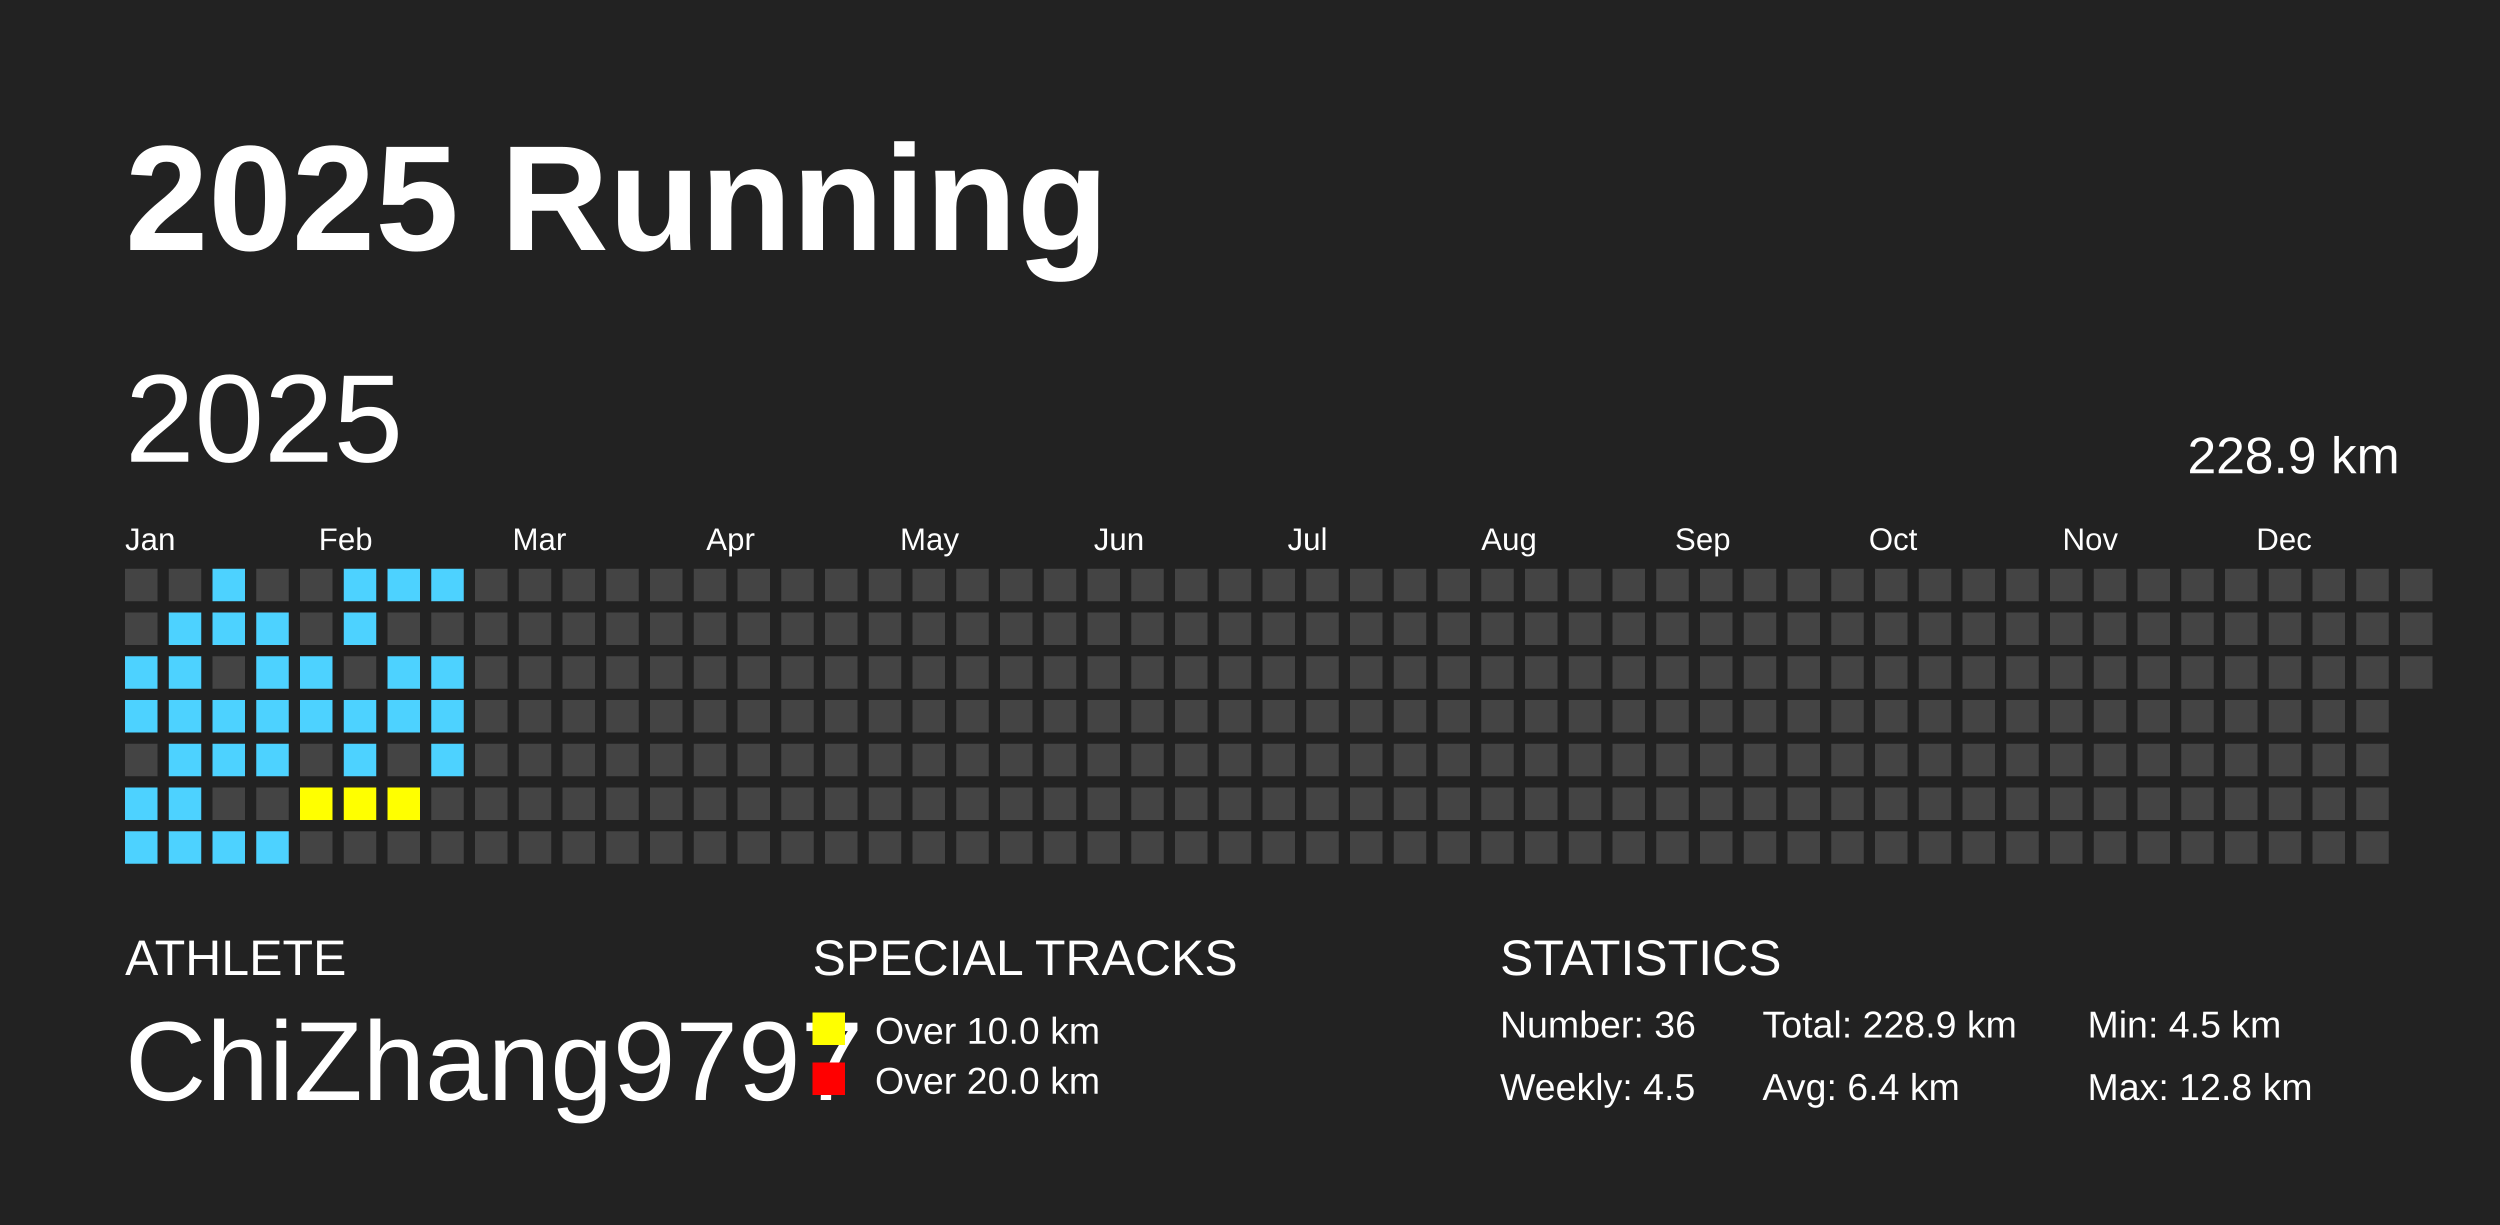
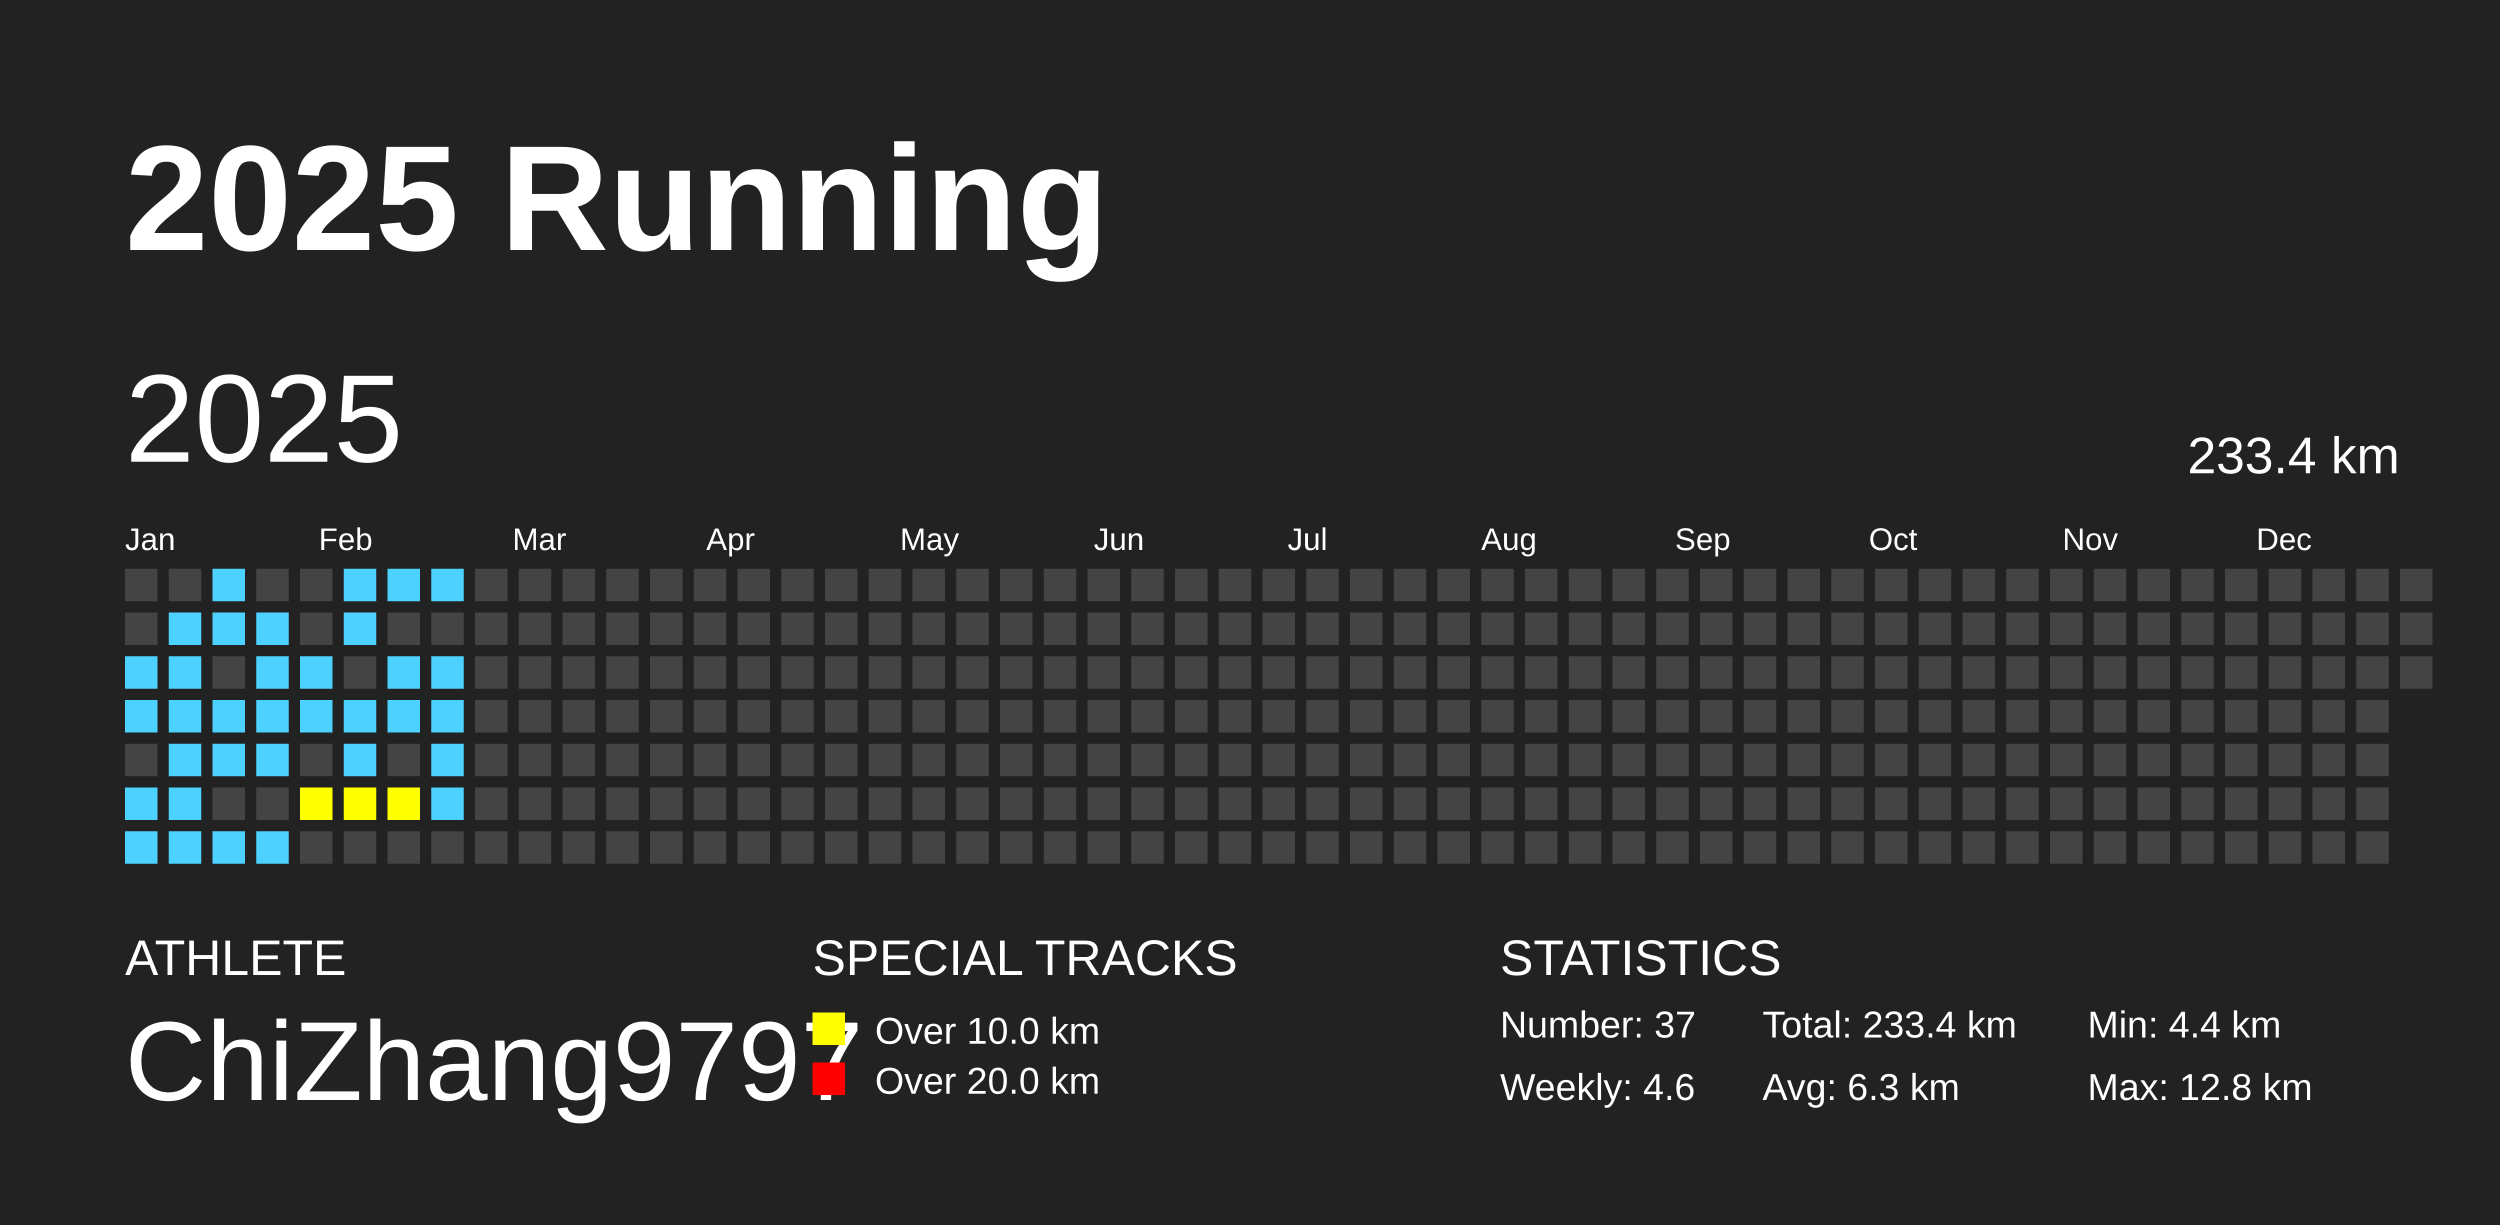
<svg xmlns="http://www.w3.org/2000/svg" baseProfile="full" height="98mm" version="1.1" viewBox="0,0,200,98" width="200mm">
  <defs />
  <rect fill="#222222" height="98" width="200" x="0" y="0" />
  <text fill="#FFFFFF" style="font-size:12px; font-family:Arial; font-weight:bold;" x="10" y="20">2025 Running</text>
  <text fill="#FFFFFF" style="font-size:4px; font-family:Arial" x="10" y="78">ATHLETE</text>
  <text fill="#FFFFFF" style="font-size:9px; font-family:Arial" x="10" y="88">ChiZhang9797</text>
  <text fill="#FFFFFF" style="font-size:4px; font-family:Arial" x="65" y="78">SPECIAL TRACKS</text>
  <rect fill="yellow" height="2.6" width="2.6" x="65" y="81" />
  <text fill="#FFFFFF" style="font-size:3px; font-family:Arial" x="70" y="83.5">Over 10.0 km</text>
  <rect fill="red" height="2.6" width="2.6" x="65" y="85" />
  <text fill="#FFFFFF" style="font-size:3px; font-family:Arial" x="70" y="87.5">Over 20.0 km</text>
  <text fill="#FFFFFF" style="font-size:4px; font-family:Arial" x="120" y="78">STATISTICS</text>
-   <text fill="#FFFFFF" style="font-size:3px; font-family:Arial" x="120" y="83">Number: 36</text>
-   <text fill="#FFFFFF" style="font-size:3px; font-family:Arial" x="120" y="88">Weekly: 4.5</text>
-   <text fill="#FFFFFF" style="font-size:3px; font-family:Arial" x="141" y="83">Total: 228.9 km</text>
-   <text fill="#FFFFFF" style="font-size:3px; font-family:Arial" x="141" y="88">Avg: 6.4 km</text>
-   <text fill="#FFFFFF" style="font-size:3px; font-family:Arial" x="167" y="83">Min: 4.5 km</text>
+   <text fill="#FFFFFF" style="font-size:3px; font-family:Arial" x="120" y="83">Number: 37</text>
+   <text fill="#FFFFFF" style="font-size:3px; font-family:Arial" x="120" y="88">Weekly: 4.6</text>
+   <text fill="#FFFFFF" style="font-size:3px; font-family:Arial" x="141" y="83">Total: 233.4 km</text>
+   <text fill="#FFFFFF" style="font-size:3px; font-family:Arial" x="141" y="88">Avg: 6.3 km</text>
+   <text fill="#FFFFFF" style="font-size:3px; font-family:Arial" x="167" y="83">Min: 4.4 km</text>
  <text fill="#FFFFFF" style="font-size:3px; font-family:Arial" x="167" y="88">Max: 12.8 km</text>
  <text dominant-baseline="hanging" fill="#FFFFFF" style="font-size:10.0px; font-family:Arial;" x="10" y="30">2025</text>
-   <text dominant-baseline="hanging" fill="#FFFFFF" style="font-size:4.125px; font-family:Arial;" x="175" y="35">228.9 km</text>
+   <text dominant-baseline="hanging" fill="#FFFFFF" style="font-size:4.125px; font-family:Arial;" x="175" y="35">233.4 km</text>
  <text fill="#FFFFFF" style="font-size:2.5px; font-family:Arial" x="10.0" y="44">Jan</text>
  <text fill="#FFFFFF" style="font-size:2.5px; font-family:Arial" x="25.5" y="44">Feb</text>
  <text fill="#FFFFFF" style="font-size:2.5px; font-family:Arial" x="41.0" y="44">Mar</text>
  <text fill="#FFFFFF" style="font-size:2.5px; font-family:Arial" x="56.5" y="44">Apr</text>
  <text fill="#FFFFFF" style="font-size:2.5px; font-family:Arial" x="72.0" y="44">May</text>
  <text fill="#FFFFFF" style="font-size:2.5px; font-family:Arial" x="87.5" y="44">Jun</text>
  <text fill="#FFFFFF" style="font-size:2.5px; font-family:Arial" x="103.0" y="44">Jul</text>
  <text fill="#FFFFFF" style="font-size:2.5px; font-family:Arial" x="118.5" y="44">Aug</text>
  <text fill="#FFFFFF" style="font-size:2.5px; font-family:Arial" x="134.0" y="44">Sep</text>
  <text fill="#FFFFFF" style="font-size:2.5px; font-family:Arial" x="149.5" y="44">Oct</text>
  <text fill="#FFFFFF" style="font-size:2.5px; font-family:Arial" x="165.0" y="44">Nov</text>
  <text fill="#FFFFFF" style="font-size:2.5px; font-family:Arial" x="180.5" y="44">Dec</text>
  <rect fill="#444444" height="2.6" width="2.6" x="10.0" y="45.5" />
  <rect fill="#444444" height="2.6" width="2.6" x="10.0" y="49.0" />
  <rect fill="#4DD2FF" height="2.6" width="2.6" x="10.0" y="52.5" />
  <rect fill="#4DD2FF" height="2.6" width="2.6" x="10.0" y="56.0" />
  <rect fill="#444444" height="2.6" width="2.6" x="10.0" y="59.5" />
  <rect fill="#4DD2FF" height="2.6" width="2.6" x="10.0" y="63.0" />
  <rect fill="#4DD2FF" height="2.6" width="2.6" x="10.0" y="66.5" />
  <rect fill="#444444" height="2.6" width="2.6" x="13.5" y="45.5" />
  <rect fill="#4DD2FF" height="2.6" width="2.6" x="13.5" y="49.0" />
  <rect fill="#4DD2FF" height="2.6" width="2.6" x="13.5" y="52.5" />
  <rect fill="#4DD2FF" height="2.6" width="2.6" x="13.5" y="56.0" />
  <rect fill="#4DD2FF" height="2.6" width="2.6" x="13.5" y="59.5" />
  <rect fill="#4DD2FF" height="2.6" width="2.6" x="13.5" y="63.0" />
  <rect fill="#4DD2FF" height="2.6" width="2.6" x="13.5" y="66.5" />
  <rect fill="#4DD2FF" height="2.6" width="2.6" x="17.0" y="45.5" />
  <rect fill="#4DD2FF" height="2.6" width="2.6" x="17.0" y="49.0" />
  <rect fill="#444444" height="2.6" width="2.6" x="17.0" y="52.5" />
  <rect fill="#4DD2FF" height="2.6" width="2.6" x="17.0" y="56.0" />
  <rect fill="#4DD2FF" height="2.6" width="2.6" x="17.0" y="59.5" />
  <rect fill="#444444" height="2.6" width="2.6" x="17.0" y="63.0" />
  <rect fill="#4DD2FF" height="2.6" width="2.6" x="17.0" y="66.5" />
  <rect fill="#444444" height="2.6" width="2.6" x="20.5" y="45.5" />
  <rect fill="#4DD2FF" height="2.6" width="2.6" x="20.5" y="49.0" />
  <rect fill="#4DD2FF" height="2.6" width="2.6" x="20.5" y="52.5" />
  <rect fill="#4DD2FF" height="2.6" width="2.6" x="20.5" y="56.0" />
  <rect fill="#4DD2FF" height="2.6" width="2.6" x="20.5" y="59.5" />
  <rect fill="#444444" height="2.6" width="2.6" x="20.5" y="63.0" />
  <rect fill="#4DD2FF" height="2.6" width="2.6" x="20.5" y="66.5" />
  <rect fill="#444444" height="2.6" width="2.6" x="24.0" y="45.5" />
  <rect fill="#444444" height="2.6" width="2.6" x="24.0" y="49.0" />
  <rect fill="#4DD2FF" height="2.6" width="2.6" x="24.0" y="52.5" />
  <rect fill="#4DD2FF" height="2.6" width="2.6" x="24.0" y="56.0" />
  <rect fill="#444444" height="2.6" width="2.6" x="24.0" y="59.5" />
  <rect fill="yellow" height="2.6" width="2.6" x="24.0" y="63.0" />
  <rect fill="#444444" height="2.6" width="2.6" x="24.0" y="66.5" />
  <rect fill="#4DD2FF" height="2.6" width="2.6" x="27.5" y="45.5" />
  <rect fill="#4DD2FF" height="2.6" width="2.6" x="27.5" y="49.0" />
  <rect fill="#444444" height="2.6" width="2.6" x="27.5" y="52.5" />
  <rect fill="#4DD2FF" height="2.6" width="2.6" x="27.5" y="56.0" />
  <rect fill="#4DD2FF" height="2.6" width="2.6" x="27.5" y="59.5" />
  <rect fill="yellow" height="2.6" width="2.6" x="27.5" y="63.0" />
  <rect fill="#444444" height="2.6" width="2.6" x="27.5" y="66.5" />
  <rect fill="#4DD2FF" height="2.6" width="2.6" x="31.0" y="45.5" />
  <rect fill="#444444" height="2.6" width="2.6" x="31.0" y="49.0" />
  <rect fill="#4DD2FF" height="2.6" width="2.6" x="31.0" y="52.5" />
  <rect fill="#4DD2FF" height="2.6" width="2.6" x="31.0" y="56.0" />
  <rect fill="#444444" height="2.6" width="2.6" x="31.0" y="59.5" />
  <rect fill="yellow" height="2.6" width="2.6" x="31.0" y="63.0" />
  <rect fill="#444444" height="2.6" width="2.6" x="31.0" y="66.5" />
  <rect fill="#4DD2FF" height="2.6" width="2.6" x="34.5" y="45.5" />
  <rect fill="#444444" height="2.6" width="2.6" x="34.5" y="49.0" />
  <rect fill="#4DD2FF" height="2.6" width="2.6" x="34.5" y="52.5" />
  <rect fill="#4DD2FF" height="2.6" width="2.6" x="34.5" y="56.0" />
  <rect fill="#4DD2FF" height="2.6" width="2.6" x="34.5" y="59.5" />
-   <rect fill="#444444" height="2.6" width="2.6" x="34.5" y="63.0" />
+   <rect fill="#4DD2FF" height="2.6" width="2.6" x="34.5" y="63.0" />
  <rect fill="#444444" height="2.6" width="2.6" x="34.5" y="66.5" />
  <rect fill="#444444" height="2.6" width="2.6" x="38.0" y="45.5" />
  <rect fill="#444444" height="2.6" width="2.6" x="38.0" y="49.0" />
  <rect fill="#444444" height="2.6" width="2.6" x="38.0" y="52.5" />
  <rect fill="#444444" height="2.6" width="2.6" x="38.0" y="56.0" />
  <rect fill="#444444" height="2.6" width="2.6" x="38.0" y="59.5" />
  <rect fill="#444444" height="2.6" width="2.6" x="38.0" y="63.0" />
  <rect fill="#444444" height="2.6" width="2.6" x="38.0" y="66.5" />
  <rect fill="#444444" height="2.6" width="2.6" x="41.5" y="45.5" />
  <rect fill="#444444" height="2.6" width="2.6" x="41.5" y="49.0" />
  <rect fill="#444444" height="2.6" width="2.6" x="41.5" y="52.5" />
  <rect fill="#444444" height="2.6" width="2.6" x="41.5" y="56.0" />
  <rect fill="#444444" height="2.6" width="2.6" x="41.5" y="59.5" />
  <rect fill="#444444" height="2.6" width="2.6" x="41.5" y="63.0" />
  <rect fill="#444444" height="2.6" width="2.6" x="41.5" y="66.5" />
  <rect fill="#444444" height="2.6" width="2.6" x="45.0" y="45.5" />
  <rect fill="#444444" height="2.6" width="2.6" x="45.0" y="49.0" />
  <rect fill="#444444" height="2.6" width="2.6" x="45.0" y="52.5" />
  <rect fill="#444444" height="2.6" width="2.6" x="45.0" y="56.0" />
  <rect fill="#444444" height="2.6" width="2.6" x="45.0" y="59.5" />
  <rect fill="#444444" height="2.6" width="2.6" x="45.0" y="63.0" />
  <rect fill="#444444" height="2.6" width="2.6" x="45.0" y="66.5" />
  <rect fill="#444444" height="2.6" width="2.6" x="48.5" y="45.5" />
  <rect fill="#444444" height="2.6" width="2.6" x="48.5" y="49.0" />
  <rect fill="#444444" height="2.6" width="2.6" x="48.5" y="52.5" />
  <rect fill="#444444" height="2.6" width="2.6" x="48.5" y="56.0" />
  <rect fill="#444444" height="2.6" width="2.6" x="48.5" y="59.5" />
  <rect fill="#444444" height="2.6" width="2.6" x="48.5" y="63.0" />
  <rect fill="#444444" height="2.6" width="2.6" x="48.5" y="66.5" />
  <rect fill="#444444" height="2.6" width="2.6" x="52.0" y="45.5" />
  <rect fill="#444444" height="2.6" width="2.6" x="52.0" y="49.0" />
  <rect fill="#444444" height="2.6" width="2.6" x="52.0" y="52.5" />
  <rect fill="#444444" height="2.6" width="2.6" x="52.0" y="56.0" />
  <rect fill="#444444" height="2.6" width="2.6" x="52.0" y="59.5" />
  <rect fill="#444444" height="2.6" width="2.6" x="52.0" y="63.0" />
  <rect fill="#444444" height="2.6" width="2.6" x="52.0" y="66.5" />
  <rect fill="#444444" height="2.6" width="2.6" x="55.5" y="45.5" />
  <rect fill="#444444" height="2.6" width="2.6" x="55.5" y="49.0" />
  <rect fill="#444444" height="2.6" width="2.6" x="55.5" y="52.5" />
  <rect fill="#444444" height="2.6" width="2.6" x="55.5" y="56.0" />
  <rect fill="#444444" height="2.6" width="2.6" x="55.5" y="59.5" />
  <rect fill="#444444" height="2.6" width="2.6" x="55.5" y="63.0" />
  <rect fill="#444444" height="2.6" width="2.6" x="55.5" y="66.5" />
  <rect fill="#444444" height="2.6" width="2.6" x="59.0" y="45.5" />
  <rect fill="#444444" height="2.6" width="2.6" x="59.0" y="49.0" />
  <rect fill="#444444" height="2.6" width="2.6" x="59.0" y="52.5" />
  <rect fill="#444444" height="2.6" width="2.6" x="59.0" y="56.0" />
  <rect fill="#444444" height="2.6" width="2.6" x="59.0" y="59.5" />
  <rect fill="#444444" height="2.6" width="2.6" x="59.0" y="63.0" />
  <rect fill="#444444" height="2.6" width="2.6" x="59.0" y="66.5" />
  <rect fill="#444444" height="2.6" width="2.6" x="62.5" y="45.5" />
  <rect fill="#444444" height="2.6" width="2.6" x="62.5" y="49.0" />
  <rect fill="#444444" height="2.6" width="2.6" x="62.5" y="52.5" />
  <rect fill="#444444" height="2.6" width="2.6" x="62.5" y="56.0" />
  <rect fill="#444444" height="2.6" width="2.6" x="62.5" y="59.5" />
  <rect fill="#444444" height="2.6" width="2.6" x="62.5" y="63.0" />
  <rect fill="#444444" height="2.6" width="2.6" x="62.5" y="66.5" />
  <rect fill="#444444" height="2.6" width="2.6" x="66.0" y="45.5" />
  <rect fill="#444444" height="2.6" width="2.6" x="66.0" y="49.0" />
  <rect fill="#444444" height="2.6" width="2.6" x="66.0" y="52.5" />
  <rect fill="#444444" height="2.6" width="2.6" x="66.0" y="56.0" />
  <rect fill="#444444" height="2.6" width="2.6" x="66.0" y="59.5" />
  <rect fill="#444444" height="2.6" width="2.6" x="66.0" y="63.0" />
  <rect fill="#444444" height="2.6" width="2.6" x="66.0" y="66.5" />
  <rect fill="#444444" height="2.6" width="2.6" x="69.5" y="45.5" />
  <rect fill="#444444" height="2.6" width="2.6" x="69.5" y="49.0" />
  <rect fill="#444444" height="2.6" width="2.6" x="69.5" y="52.5" />
  <rect fill="#444444" height="2.6" width="2.6" x="69.5" y="56.0" />
  <rect fill="#444444" height="2.6" width="2.6" x="69.5" y="59.5" />
  <rect fill="#444444" height="2.6" width="2.6" x="69.5" y="63.0" />
  <rect fill="#444444" height="2.6" width="2.6" x="69.5" y="66.5" />
  <rect fill="#444444" height="2.6" width="2.6" x="73.0" y="45.5" />
  <rect fill="#444444" height="2.6" width="2.6" x="73.0" y="49.0" />
  <rect fill="#444444" height="2.6" width="2.6" x="73.0" y="52.5" />
  <rect fill="#444444" height="2.6" width="2.6" x="73.0" y="56.0" />
  <rect fill="#444444" height="2.6" width="2.6" x="73.0" y="59.5" />
  <rect fill="#444444" height="2.6" width="2.6" x="73.0" y="63.0" />
  <rect fill="#444444" height="2.6" width="2.6" x="73.0" y="66.5" />
  <rect fill="#444444" height="2.6" width="2.6" x="76.5" y="45.5" />
  <rect fill="#444444" height="2.6" width="2.6" x="76.5" y="49.0" />
  <rect fill="#444444" height="2.6" width="2.6" x="76.5" y="52.5" />
  <rect fill="#444444" height="2.6" width="2.6" x="76.5" y="56.0" />
  <rect fill="#444444" height="2.6" width="2.6" x="76.5" y="59.5" />
  <rect fill="#444444" height="2.6" width="2.6" x="76.5" y="63.0" />
  <rect fill="#444444" height="2.6" width="2.6" x="76.5" y="66.5" />
  <rect fill="#444444" height="2.6" width="2.6" x="80.0" y="45.5" />
  <rect fill="#444444" height="2.6" width="2.6" x="80.0" y="49.0" />
  <rect fill="#444444" height="2.6" width="2.6" x="80.0" y="52.5" />
  <rect fill="#444444" height="2.6" width="2.6" x="80.0" y="56.0" />
  <rect fill="#444444" height="2.6" width="2.6" x="80.0" y="59.5" />
  <rect fill="#444444" height="2.6" width="2.6" x="80.0" y="63.0" />
  <rect fill="#444444" height="2.6" width="2.6" x="80.0" y="66.5" />
  <rect fill="#444444" height="2.6" width="2.6" x="83.5" y="45.5" />
  <rect fill="#444444" height="2.6" width="2.6" x="83.5" y="49.0" />
  <rect fill="#444444" height="2.6" width="2.6" x="83.5" y="52.5" />
  <rect fill="#444444" height="2.6" width="2.6" x="83.5" y="56.0" />
  <rect fill="#444444" height="2.6" width="2.6" x="83.5" y="59.5" />
  <rect fill="#444444" height="2.6" width="2.6" x="83.5" y="63.0" />
  <rect fill="#444444" height="2.6" width="2.6" x="83.5" y="66.5" />
  <rect fill="#444444" height="2.6" width="2.6" x="87.0" y="45.5" />
  <rect fill="#444444" height="2.6" width="2.6" x="87.0" y="49.0" />
  <rect fill="#444444" height="2.6" width="2.6" x="87.0" y="52.5" />
  <rect fill="#444444" height="2.6" width="2.6" x="87.0" y="56.0" />
  <rect fill="#444444" height="2.6" width="2.6" x="87.0" y="59.5" />
  <rect fill="#444444" height="2.6" width="2.6" x="87.0" y="63.0" />
  <rect fill="#444444" height="2.6" width="2.6" x="87.0" y="66.5" />
  <rect fill="#444444" height="2.6" width="2.6" x="90.5" y="45.5" />
  <rect fill="#444444" height="2.6" width="2.6" x="90.5" y="49.0" />
  <rect fill="#444444" height="2.6" width="2.6" x="90.5" y="52.5" />
  <rect fill="#444444" height="2.6" width="2.6" x="90.5" y="56.0" />
  <rect fill="#444444" height="2.6" width="2.6" x="90.5" y="59.5" />
  <rect fill="#444444" height="2.6" width="2.6" x="90.5" y="63.0" />
  <rect fill="#444444" height="2.6" width="2.6" x="90.5" y="66.5" />
  <rect fill="#444444" height="2.6" width="2.6" x="94.0" y="45.5" />
  <rect fill="#444444" height="2.6" width="2.6" x="94.0" y="49.0" />
  <rect fill="#444444" height="2.6" width="2.6" x="94.0" y="52.5" />
  <rect fill="#444444" height="2.6" width="2.6" x="94.0" y="56.0" />
  <rect fill="#444444" height="2.6" width="2.6" x="94.0" y="59.5" />
  <rect fill="#444444" height="2.6" width="2.6" x="94.0" y="63.0" />
  <rect fill="#444444" height="2.6" width="2.6" x="94.0" y="66.5" />
  <rect fill="#444444" height="2.6" width="2.6" x="97.5" y="45.5" />
  <rect fill="#444444" height="2.6" width="2.6" x="97.5" y="49.0" />
  <rect fill="#444444" height="2.6" width="2.6" x="97.5" y="52.5" />
  <rect fill="#444444" height="2.6" width="2.6" x="97.5" y="56.0" />
  <rect fill="#444444" height="2.6" width="2.6" x="97.5" y="59.5" />
  <rect fill="#444444" height="2.6" width="2.6" x="97.5" y="63.0" />
  <rect fill="#444444" height="2.6" width="2.6" x="97.5" y="66.5" />
  <rect fill="#444444" height="2.6" width="2.6" x="101.0" y="45.5" />
  <rect fill="#444444" height="2.6" width="2.6" x="101.0" y="49.0" />
  <rect fill="#444444" height="2.6" width="2.6" x="101.0" y="52.5" />
  <rect fill="#444444" height="2.6" width="2.6" x="101.0" y="56.0" />
  <rect fill="#444444" height="2.6" width="2.6" x="101.0" y="59.5" />
  <rect fill="#444444" height="2.6" width="2.6" x="101.0" y="63.0" />
  <rect fill="#444444" height="2.6" width="2.6" x="101.0" y="66.5" />
  <rect fill="#444444" height="2.6" width="2.6" x="104.5" y="45.5" />
  <rect fill="#444444" height="2.6" width="2.6" x="104.5" y="49.0" />
  <rect fill="#444444" height="2.6" width="2.6" x="104.5" y="52.5" />
  <rect fill="#444444" height="2.6" width="2.6" x="104.5" y="56.0" />
  <rect fill="#444444" height="2.6" width="2.6" x="104.5" y="59.5" />
  <rect fill="#444444" height="2.6" width="2.6" x="104.5" y="63.0" />
  <rect fill="#444444" height="2.6" width="2.6" x="104.5" y="66.5" />
  <rect fill="#444444" height="2.6" width="2.6" x="108.0" y="45.5" />
  <rect fill="#444444" height="2.6" width="2.6" x="108.0" y="49.0" />
  <rect fill="#444444" height="2.6" width="2.6" x="108.0" y="52.5" />
  <rect fill="#444444" height="2.6" width="2.6" x="108.0" y="56.0" />
  <rect fill="#444444" height="2.6" width="2.6" x="108.0" y="59.5" />
  <rect fill="#444444" height="2.6" width="2.6" x="108.0" y="63.0" />
  <rect fill="#444444" height="2.6" width="2.6" x="108.0" y="66.5" />
  <rect fill="#444444" height="2.6" width="2.6" x="111.5" y="45.5" />
  <rect fill="#444444" height="2.6" width="2.6" x="111.5" y="49.0" />
  <rect fill="#444444" height="2.6" width="2.6" x="111.5" y="52.5" />
  <rect fill="#444444" height="2.6" width="2.6" x="111.5" y="56.0" />
  <rect fill="#444444" height="2.6" width="2.6" x="111.5" y="59.5" />
  <rect fill="#444444" height="2.6" width="2.6" x="111.5" y="63.0" />
  <rect fill="#444444" height="2.6" width="2.6" x="111.5" y="66.5" />
  <rect fill="#444444" height="2.6" width="2.6" x="115.0" y="45.5" />
  <rect fill="#444444" height="2.6" width="2.6" x="115.0" y="49.0" />
  <rect fill="#444444" height="2.6" width="2.6" x="115.0" y="52.5" />
  <rect fill="#444444" height="2.6" width="2.6" x="115.0" y="56.0" />
  <rect fill="#444444" height="2.6" width="2.6" x="115.0" y="59.5" />
  <rect fill="#444444" height="2.6" width="2.6" x="115.0" y="63.0" />
  <rect fill="#444444" height="2.6" width="2.6" x="115.0" y="66.5" />
  <rect fill="#444444" height="2.6" width="2.6" x="118.5" y="45.5" />
  <rect fill="#444444" height="2.6" width="2.6" x="118.5" y="49.0" />
  <rect fill="#444444" height="2.6" width="2.6" x="118.5" y="52.5" />
  <rect fill="#444444" height="2.6" width="2.6" x="118.5" y="56.0" />
  <rect fill="#444444" height="2.6" width="2.6" x="118.5" y="59.5" />
  <rect fill="#444444" height="2.6" width="2.6" x="118.5" y="63.0" />
  <rect fill="#444444" height="2.6" width="2.6" x="118.5" y="66.5" />
  <rect fill="#444444" height="2.6" width="2.6" x="122.0" y="45.5" />
  <rect fill="#444444" height="2.6" width="2.6" x="122.0" y="49.0" />
  <rect fill="#444444" height="2.6" width="2.6" x="122.0" y="52.5" />
  <rect fill="#444444" height="2.6" width="2.6" x="122.0" y="56.0" />
  <rect fill="#444444" height="2.6" width="2.6" x="122.0" y="59.5" />
  <rect fill="#444444" height="2.6" width="2.6" x="122.0" y="63.0" />
  <rect fill="#444444" height="2.6" width="2.6" x="122.0" y="66.5" />
  <rect fill="#444444" height="2.6" width="2.6" x="125.5" y="45.5" />
  <rect fill="#444444" height="2.6" width="2.6" x="125.5" y="49.0" />
  <rect fill="#444444" height="2.6" width="2.6" x="125.5" y="52.5" />
  <rect fill="#444444" height="2.6" width="2.6" x="125.5" y="56.0" />
  <rect fill="#444444" height="2.6" width="2.6" x="125.5" y="59.5" />
  <rect fill="#444444" height="2.6" width="2.6" x="125.5" y="63.0" />
  <rect fill="#444444" height="2.6" width="2.6" x="125.5" y="66.5" />
  <rect fill="#444444" height="2.6" width="2.6" x="129.0" y="45.5" />
  <rect fill="#444444" height="2.6" width="2.6" x="129.0" y="49.0" />
  <rect fill="#444444" height="2.6" width="2.6" x="129.0" y="52.5" />
  <rect fill="#444444" height="2.6" width="2.6" x="129.0" y="56.0" />
  <rect fill="#444444" height="2.6" width="2.6" x="129.0" y="59.5" />
  <rect fill="#444444" height="2.6" width="2.6" x="129.0" y="63.0" />
  <rect fill="#444444" height="2.6" width="2.6" x="129.0" y="66.5" />
  <rect fill="#444444" height="2.6" width="2.6" x="132.5" y="45.5" />
  <rect fill="#444444" height="2.6" width="2.6" x="132.5" y="49.0" />
  <rect fill="#444444" height="2.6" width="2.6" x="132.5" y="52.5" />
  <rect fill="#444444" height="2.6" width="2.6" x="132.5" y="56.0" />
  <rect fill="#444444" height="2.6" width="2.6" x="132.5" y="59.5" />
  <rect fill="#444444" height="2.6" width="2.6" x="132.5" y="63.0" />
  <rect fill="#444444" height="2.6" width="2.6" x="132.5" y="66.5" />
  <rect fill="#444444" height="2.6" width="2.6" x="136.0" y="45.5" />
  <rect fill="#444444" height="2.6" width="2.6" x="136.0" y="49.0" />
  <rect fill="#444444" height="2.6" width="2.6" x="136.0" y="52.5" />
  <rect fill="#444444" height="2.6" width="2.6" x="136.0" y="56.0" />
  <rect fill="#444444" height="2.6" width="2.6" x="136.0" y="59.5" />
  <rect fill="#444444" height="2.6" width="2.6" x="136.0" y="63.0" />
  <rect fill="#444444" height="2.6" width="2.6" x="136.0" y="66.5" />
  <rect fill="#444444" height="2.6" width="2.6" x="139.5" y="45.5" />
  <rect fill="#444444" height="2.6" width="2.6" x="139.5" y="49.0" />
  <rect fill="#444444" height="2.6" width="2.6" x="139.5" y="52.5" />
  <rect fill="#444444" height="2.6" width="2.6" x="139.5" y="56.0" />
  <rect fill="#444444" height="2.6" width="2.6" x="139.5" y="59.5" />
  <rect fill="#444444" height="2.6" width="2.6" x="139.5" y="63.0" />
  <rect fill="#444444" height="2.6" width="2.6" x="139.5" y="66.5" />
  <rect fill="#444444" height="2.6" width="2.6" x="143.0" y="45.5" />
  <rect fill="#444444" height="2.6" width="2.6" x="143.0" y="49.0" />
  <rect fill="#444444" height="2.6" width="2.6" x="143.0" y="52.5" />
  <rect fill="#444444" height="2.6" width="2.6" x="143.0" y="56.0" />
  <rect fill="#444444" height="2.6" width="2.6" x="143.0" y="59.5" />
  <rect fill="#444444" height="2.6" width="2.6" x="143.0" y="63.0" />
  <rect fill="#444444" height="2.6" width="2.6" x="143.0" y="66.5" />
  <rect fill="#444444" height="2.6" width="2.6" x="146.5" y="45.5" />
  <rect fill="#444444" height="2.6" width="2.6" x="146.5" y="49.0" />
  <rect fill="#444444" height="2.6" width="2.6" x="146.5" y="52.5" />
  <rect fill="#444444" height="2.6" width="2.6" x="146.5" y="56.0" />
  <rect fill="#444444" height="2.6" width="2.6" x="146.5" y="59.5" />
  <rect fill="#444444" height="2.6" width="2.6" x="146.5" y="63.0" />
  <rect fill="#444444" height="2.6" width="2.6" x="146.5" y="66.5" />
  <rect fill="#444444" height="2.6" width="2.6" x="150.0" y="45.5" />
  <rect fill="#444444" height="2.6" width="2.6" x="150.0" y="49.0" />
  <rect fill="#444444" height="2.6" width="2.6" x="150.0" y="52.5" />
  <rect fill="#444444" height="2.6" width="2.6" x="150.0" y="56.0" />
  <rect fill="#444444" height="2.6" width="2.6" x="150.0" y="59.5" />
  <rect fill="#444444" height="2.6" width="2.6" x="150.0" y="63.0" />
  <rect fill="#444444" height="2.6" width="2.6" x="150.0" y="66.5" />
  <rect fill="#444444" height="2.6" width="2.6" x="153.5" y="45.5" />
  <rect fill="#444444" height="2.6" width="2.6" x="153.5" y="49.0" />
  <rect fill="#444444" height="2.6" width="2.6" x="153.5" y="52.5" />
  <rect fill="#444444" height="2.6" width="2.6" x="153.5" y="56.0" />
  <rect fill="#444444" height="2.6" width="2.6" x="153.5" y="59.5" />
  <rect fill="#444444" height="2.6" width="2.6" x="153.5" y="63.0" />
  <rect fill="#444444" height="2.6" width="2.6" x="153.5" y="66.5" />
  <rect fill="#444444" height="2.6" width="2.6" x="157.0" y="45.5" />
  <rect fill="#444444" height="2.6" width="2.6" x="157.0" y="49.0" />
  <rect fill="#444444" height="2.6" width="2.6" x="157.0" y="52.5" />
  <rect fill="#444444" height="2.6" width="2.6" x="157.0" y="56.0" />
  <rect fill="#444444" height="2.6" width="2.6" x="157.0" y="59.5" />
  <rect fill="#444444" height="2.6" width="2.6" x="157.0" y="63.0" />
  <rect fill="#444444" height="2.6" width="2.6" x="157.0" y="66.5" />
  <rect fill="#444444" height="2.6" width="2.6" x="160.5" y="45.5" />
  <rect fill="#444444" height="2.6" width="2.6" x="160.5" y="49.0" />
  <rect fill="#444444" height="2.6" width="2.6" x="160.5" y="52.5" />
  <rect fill="#444444" height="2.6" width="2.6" x="160.5" y="56.0" />
  <rect fill="#444444" height="2.6" width="2.6" x="160.5" y="59.5" />
  <rect fill="#444444" height="2.6" width="2.6" x="160.5" y="63.0" />
  <rect fill="#444444" height="2.6" width="2.6" x="160.5" y="66.5" />
  <rect fill="#444444" height="2.6" width="2.6" x="164.0" y="45.5" />
  <rect fill="#444444" height="2.6" width="2.6" x="164.0" y="49.0" />
  <rect fill="#444444" height="2.6" width="2.6" x="164.0" y="52.5" />
  <rect fill="#444444" height="2.6" width="2.6" x="164.0" y="56.0" />
  <rect fill="#444444" height="2.6" width="2.6" x="164.0" y="59.5" />
  <rect fill="#444444" height="2.6" width="2.6" x="164.0" y="63.0" />
  <rect fill="#444444" height="2.6" width="2.6" x="164.0" y="66.5" />
  <rect fill="#444444" height="2.6" width="2.6" x="167.5" y="45.5" />
  <rect fill="#444444" height="2.6" width="2.6" x="167.5" y="49.0" />
  <rect fill="#444444" height="2.6" width="2.6" x="167.5" y="52.5" />
  <rect fill="#444444" height="2.6" width="2.6" x="167.5" y="56.0" />
  <rect fill="#444444" height="2.6" width="2.6" x="167.5" y="59.5" />
  <rect fill="#444444" height="2.6" width="2.6" x="167.5" y="63.0" />
  <rect fill="#444444" height="2.6" width="2.6" x="167.5" y="66.5" />
  <rect fill="#444444" height="2.6" width="2.6" x="171.0" y="45.5" />
  <rect fill="#444444" height="2.6" width="2.6" x="171.0" y="49.0" />
  <rect fill="#444444" height="2.6" width="2.6" x="171.0" y="52.5" />
  <rect fill="#444444" height="2.6" width="2.6" x="171.0" y="56.0" />
  <rect fill="#444444" height="2.6" width="2.6" x="171.0" y="59.5" />
  <rect fill="#444444" height="2.6" width="2.6" x="171.0" y="63.0" />
  <rect fill="#444444" height="2.6" width="2.6" x="171.0" y="66.5" />
  <rect fill="#444444" height="2.6" width="2.6" x="174.5" y="45.5" />
  <rect fill="#444444" height="2.6" width="2.6" x="174.5" y="49.0" />
  <rect fill="#444444" height="2.6" width="2.6" x="174.5" y="52.5" />
  <rect fill="#444444" height="2.6" width="2.6" x="174.5" y="56.0" />
  <rect fill="#444444" height="2.6" width="2.6" x="174.5" y="59.5" />
  <rect fill="#444444" height="2.6" width="2.6" x="174.5" y="63.0" />
  <rect fill="#444444" height="2.6" width="2.6" x="174.5" y="66.5" />
  <rect fill="#444444" height="2.6" width="2.6" x="178.0" y="45.5" />
  <rect fill="#444444" height="2.6" width="2.6" x="178.0" y="49.0" />
  <rect fill="#444444" height="2.6" width="2.6" x="178.0" y="52.5" />
  <rect fill="#444444" height="2.6" width="2.6" x="178.0" y="56.0" />
  <rect fill="#444444" height="2.6" width="2.6" x="178.0" y="59.5" />
  <rect fill="#444444" height="2.6" width="2.6" x="178.0" y="63.0" />
  <rect fill="#444444" height="2.6" width="2.6" x="178.0" y="66.5" />
  <rect fill="#444444" height="2.6" width="2.6" x="181.5" y="45.5" />
  <rect fill="#444444" height="2.6" width="2.6" x="181.5" y="49.0" />
  <rect fill="#444444" height="2.6" width="2.6" x="181.5" y="52.5" />
  <rect fill="#444444" height="2.6" width="2.6" x="181.5" y="56.0" />
  <rect fill="#444444" height="2.6" width="2.6" x="181.5" y="59.5" />
  <rect fill="#444444" height="2.6" width="2.6" x="181.5" y="63.0" />
  <rect fill="#444444" height="2.6" width="2.6" x="181.5" y="66.5" />
  <rect fill="#444444" height="2.6" width="2.6" x="185.0" y="45.5" />
  <rect fill="#444444" height="2.6" width="2.6" x="185.0" y="49.0" />
  <rect fill="#444444" height="2.6" width="2.6" x="185.0" y="52.5" />
  <rect fill="#444444" height="2.6" width="2.6" x="185.0" y="56.0" />
  <rect fill="#444444" height="2.6" width="2.6" x="185.0" y="59.5" />
  <rect fill="#444444" height="2.6" width="2.6" x="185.0" y="63.0" />
  <rect fill="#444444" height="2.6" width="2.6" x="185.0" y="66.5" />
  <rect fill="#444444" height="2.6" width="2.6" x="188.5" y="45.5" />
  <rect fill="#444444" height="2.6" width="2.6" x="188.5" y="49.0" />
  <rect fill="#444444" height="2.6" width="2.6" x="188.5" y="52.5" />
  <rect fill="#444444" height="2.6" width="2.6" x="188.5" y="56.0" />
  <rect fill="#444444" height="2.6" width="2.6" x="188.5" y="59.5" />
  <rect fill="#444444" height="2.6" width="2.6" x="188.5" y="63.0" />
  <rect fill="#444444" height="2.6" width="2.6" x="188.5" y="66.5" />
  <rect fill="#444444" height="2.6" width="2.6" x="192.0" y="45.5" />
  <rect fill="#444444" height="2.6" width="2.6" x="192.0" y="49.0" />
  <rect fill="#444444" height="2.6" width="2.6" x="192.0" y="52.5" />
</svg>
